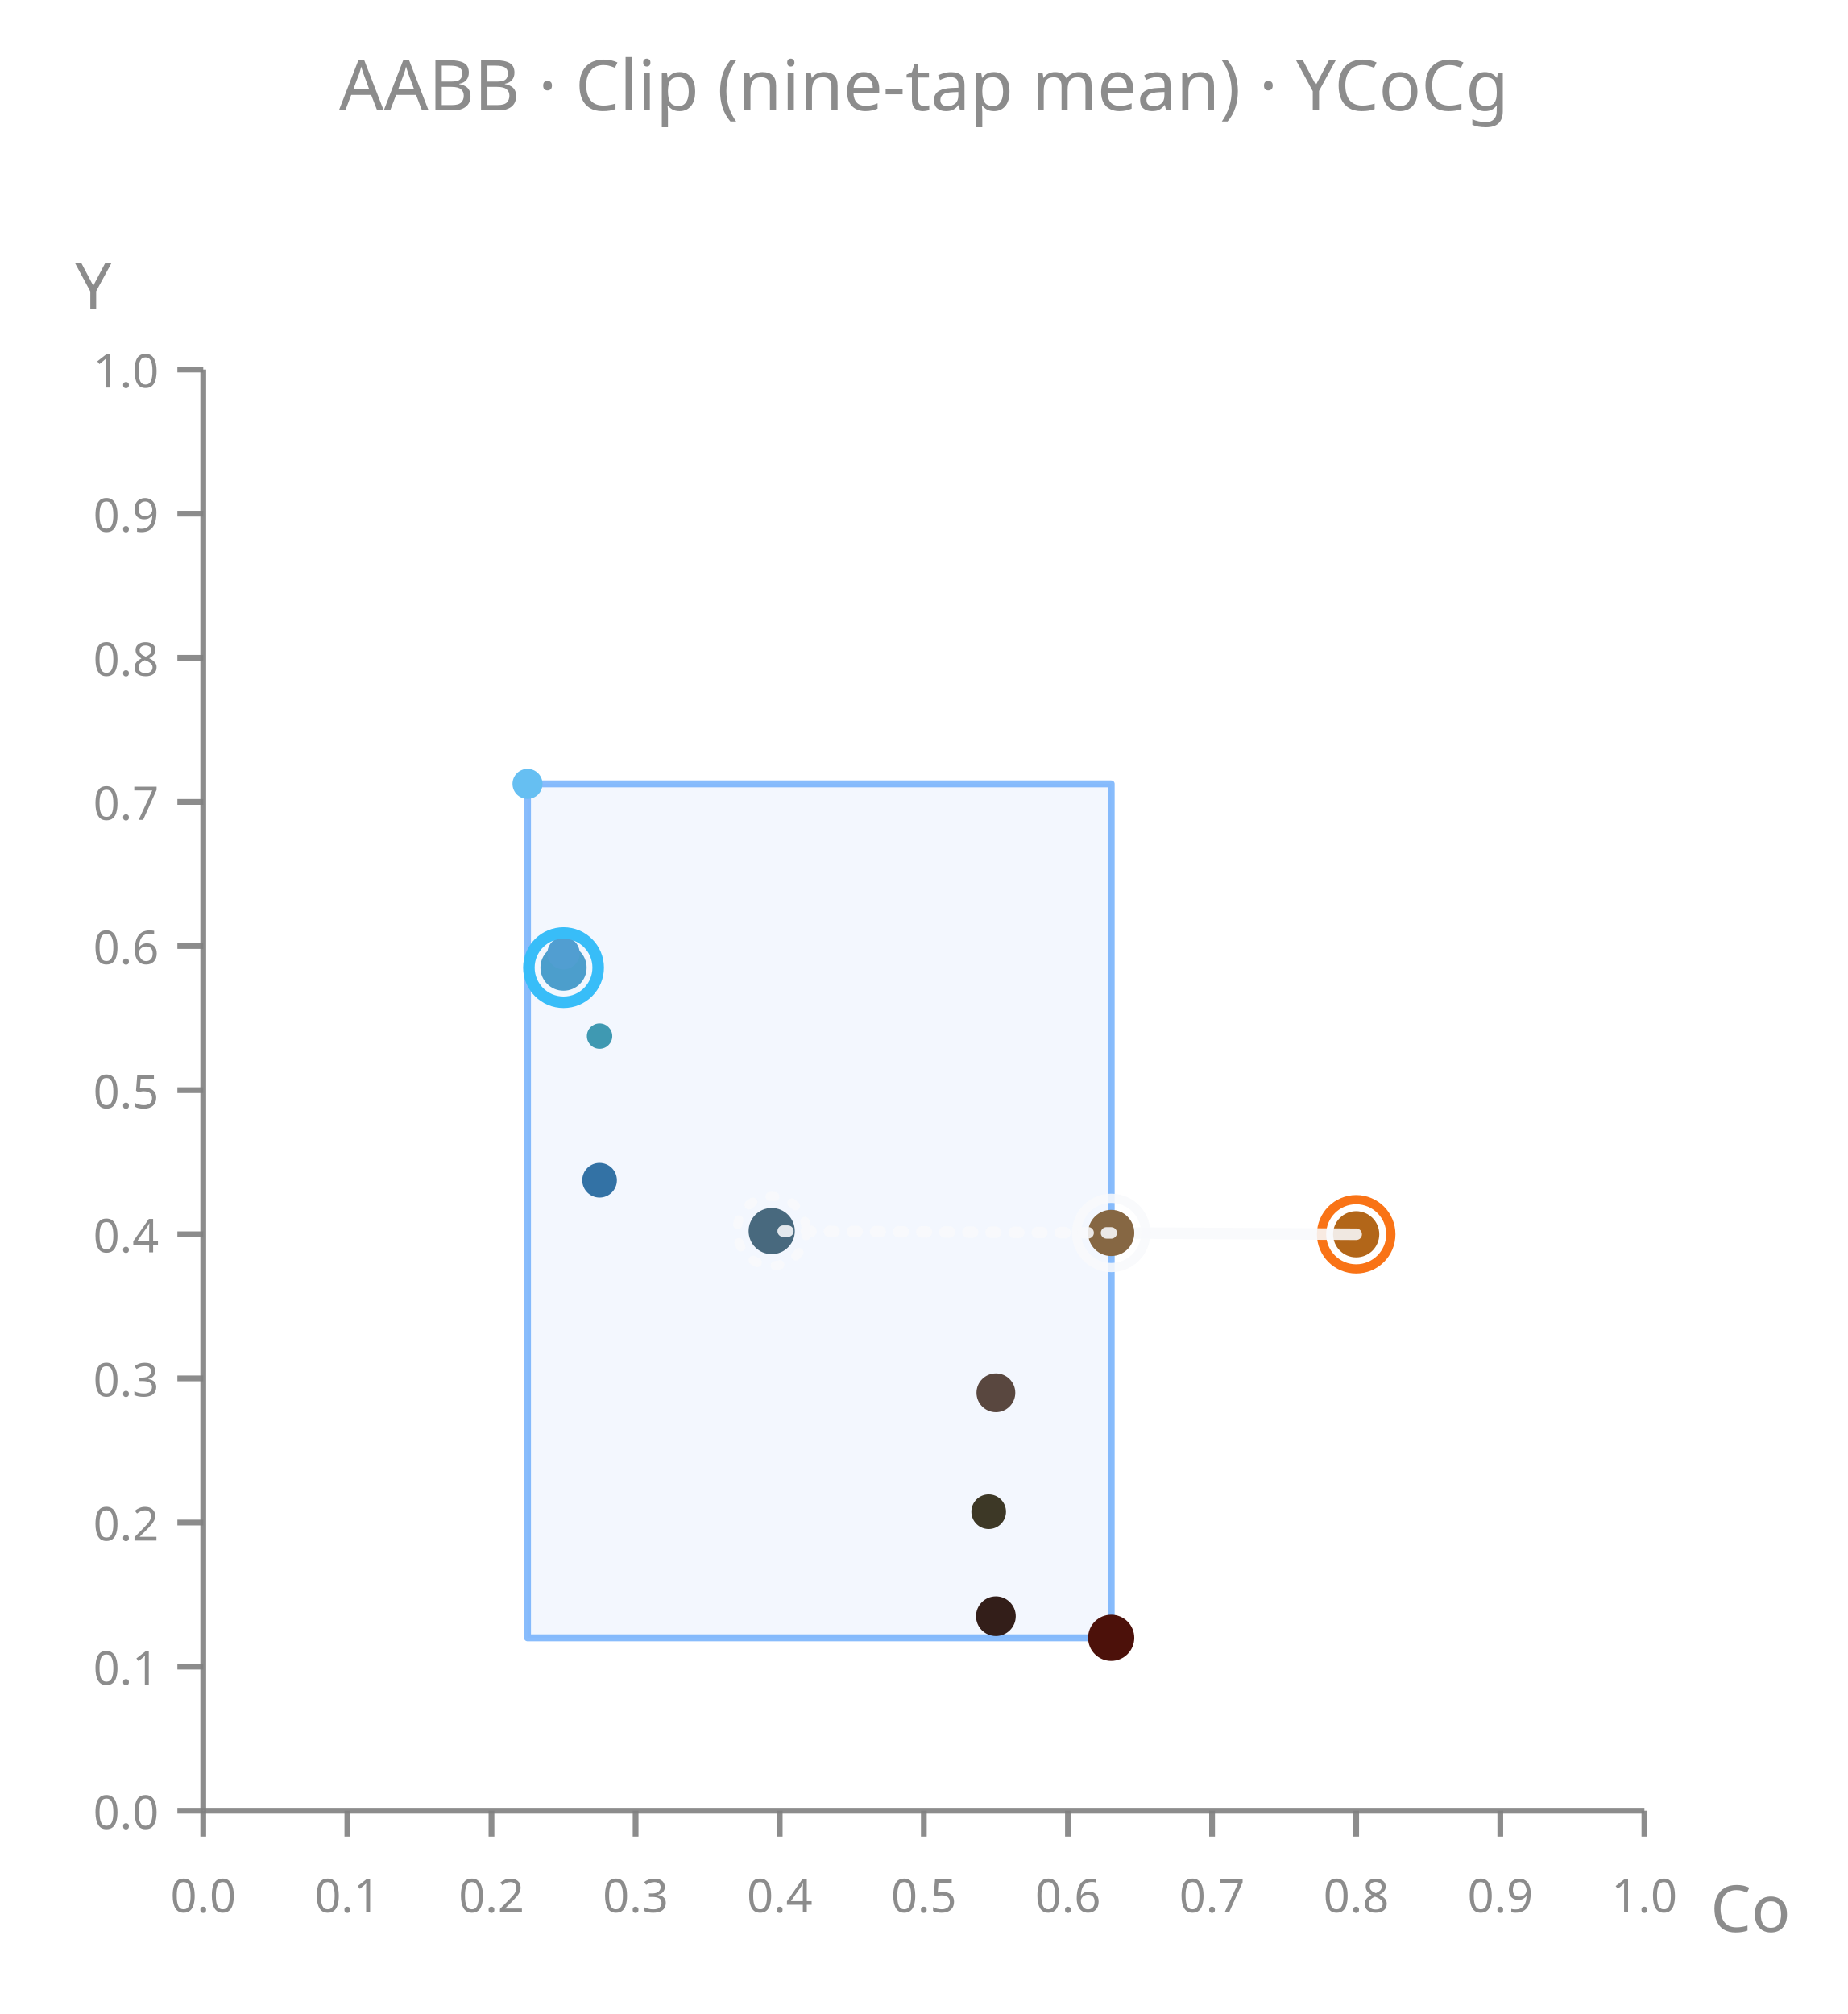
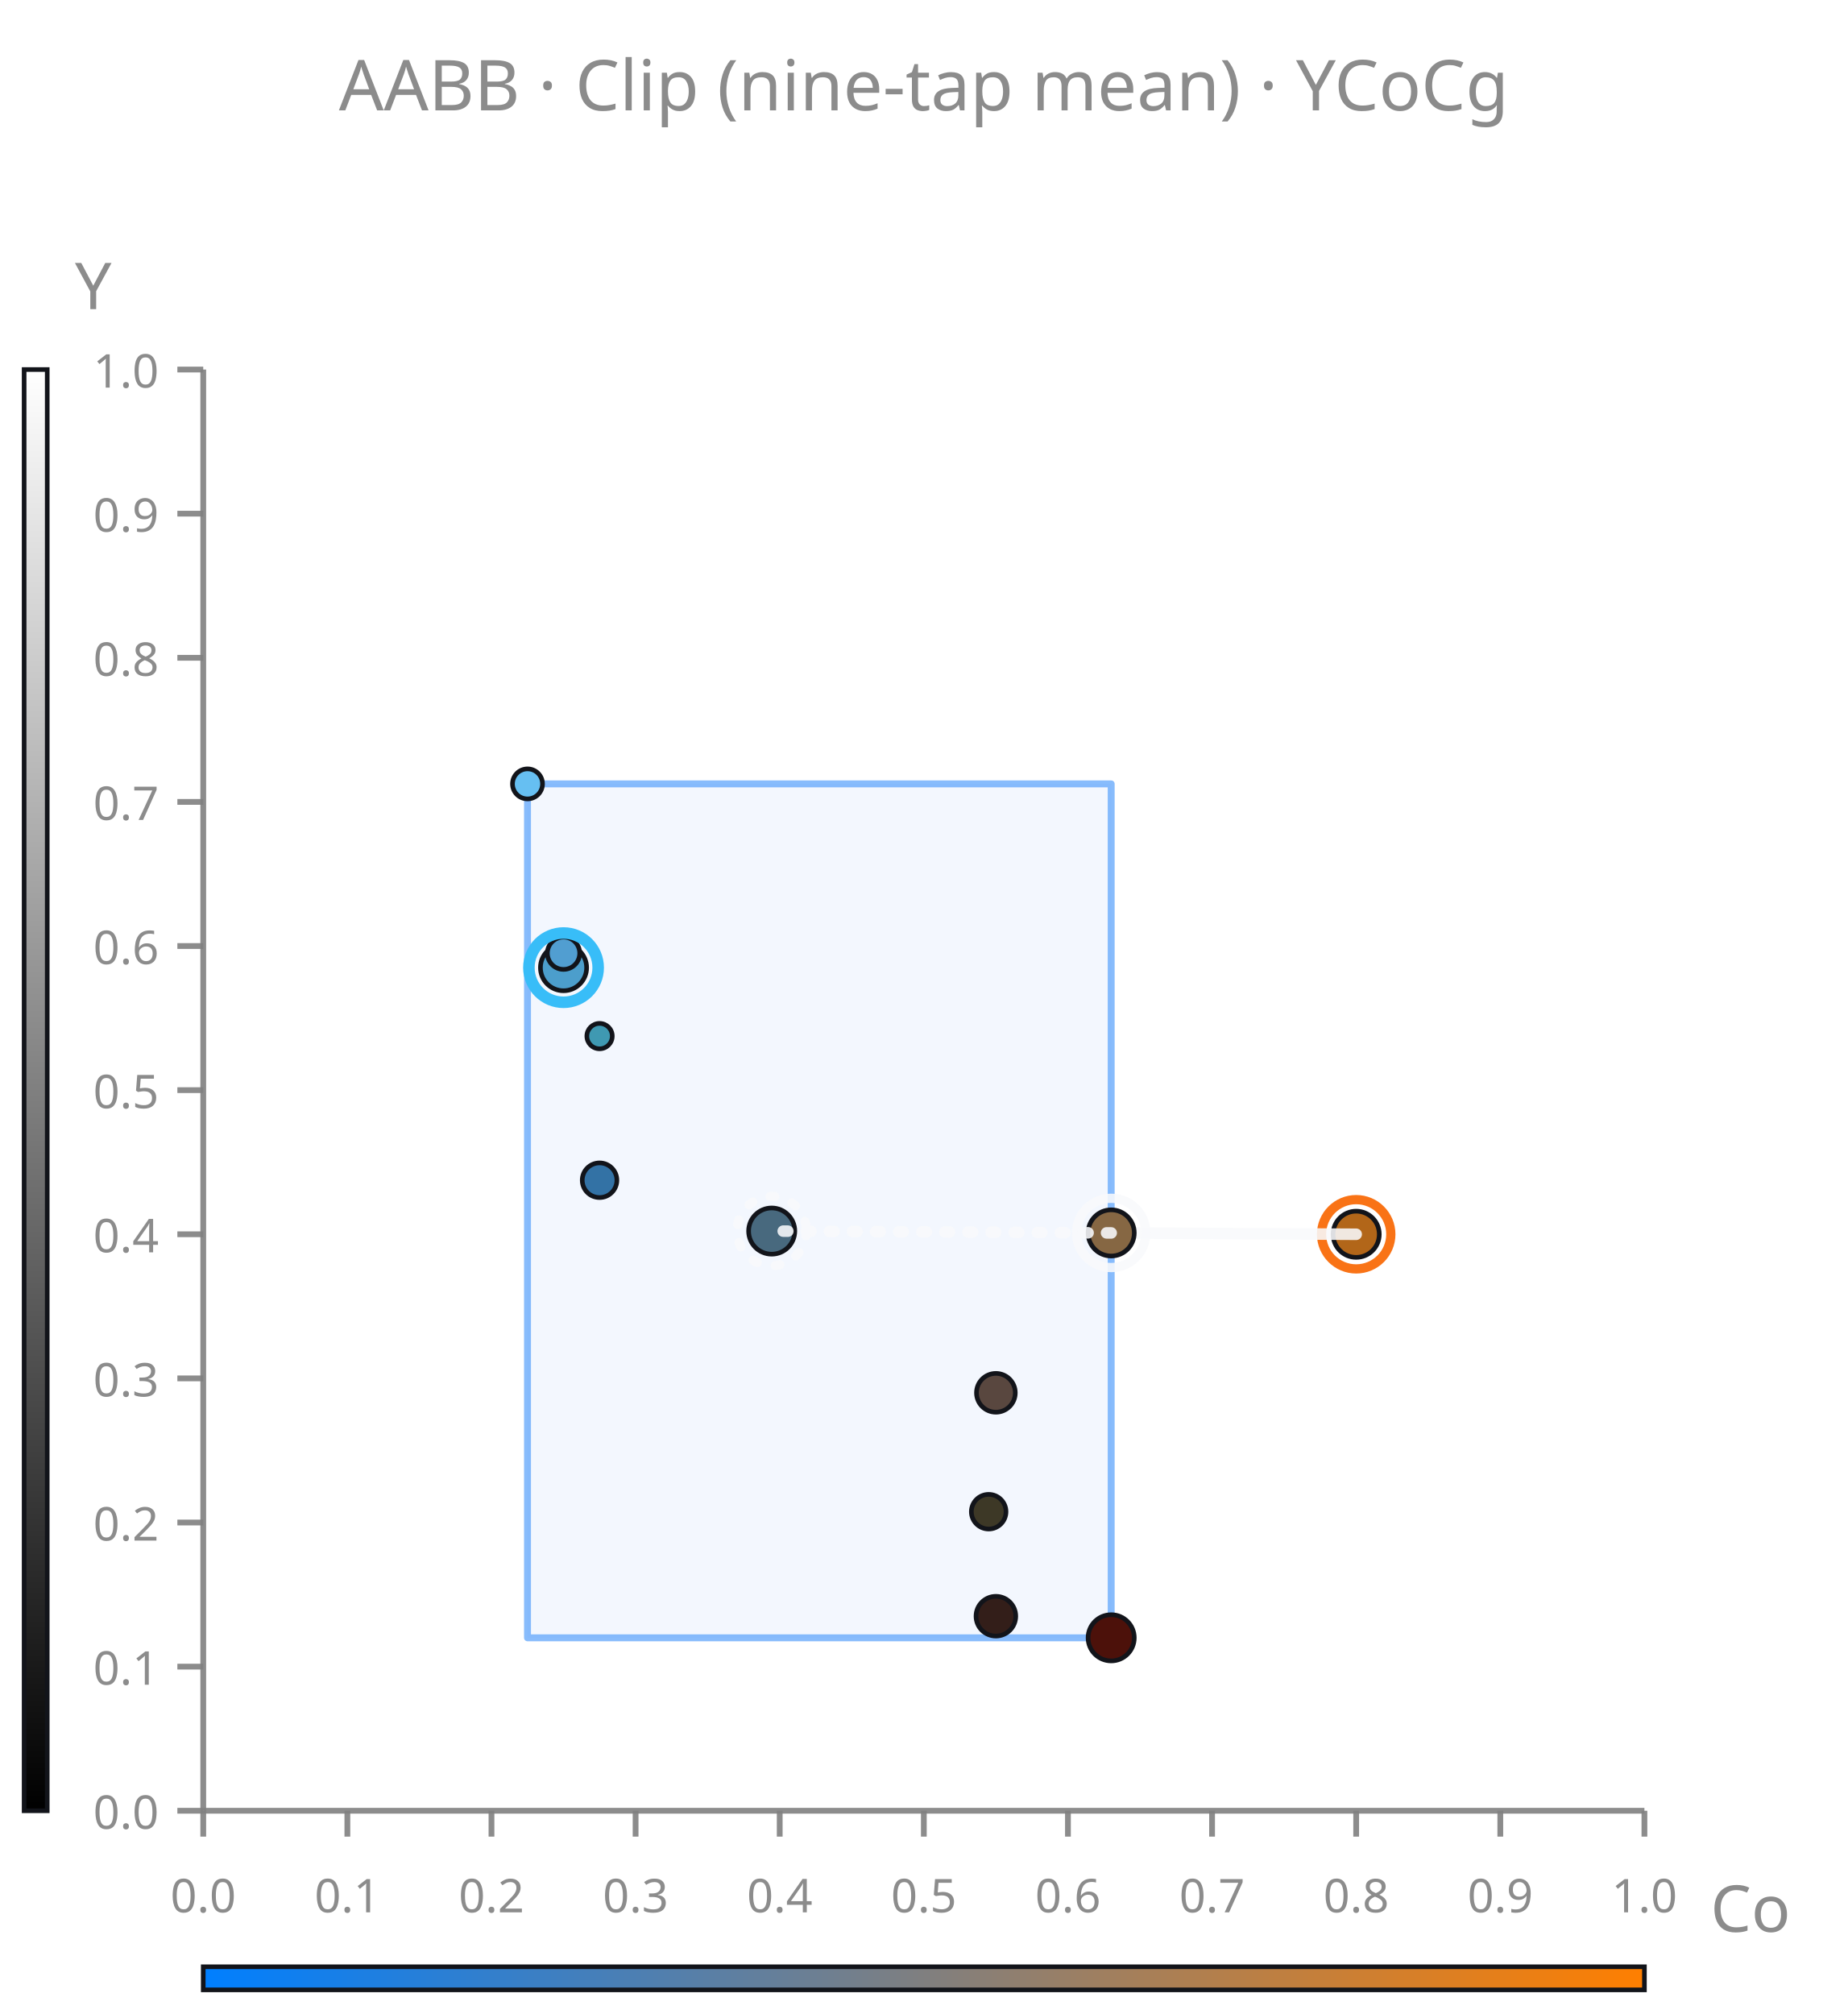
<svg xmlns="http://www.w3.org/2000/svg" baseProfile="full" height="436.0px" version="1.1" viewBox="0,0,400.0,436.0" width="400.0px">
-   <defs />
+   <defs>
+     <linearGradient gradientUnits="userSpaceOnUse" id="plotGradY_0_0_2" x1="7.724" x2="7.724" y1="80" y2="392.0">
+       <stop offset="0" stop-color="rgb(255,255,255)" />
+       <stop offset="1" stop-color="rgb(0,0,0)" />
+     </linearGradient>
+     <linearGradient gradientUnits="userSpaceOnUse" id="plotGradX_0_0_2" x1="44.0" x2="356" y1="428.276" y2="428.276">
+       <stop offset="0" stop-color="rgb(0,127,255)" />
+       <stop offset="1" stop-color="rgb(255,127,0)" />
+     </linearGradient>
+   </defs>
  <g class="layer_bg" />
  <g class="layer_boundary">
    <polygon fill="rgba(59,130,246,0.06)" points="114.2,354.56 240.56,354.56 240.56,169.7 114.2,169.7" stroke="rgba(96,165,250,0.75)" stroke-linejoin="round" stroke-width="1.5" />
  </g>
  <g class="layer_axes">
    <line fill="none" stroke="rgba(128,128,128,0.9)" stroke-width="1.25" x1="44.0" x2="356" y1="392.0" y2="392.0" />
    <line fill="none" stroke="rgba(128,128,128,0.9)" stroke-width="1.25" x1="44.0" x2="44.0" y1="392.0" y2="80" />
    <line fill="none" stroke="rgba(128,128,128,0.9)" stroke-width="1.25" x1="44.0" x2="44.0" y1="392.0" y2="397.6" />
    <text dominant-baseline="hanging" fill="rgba(128,128,128,0.9)" font-family="sans-serif" font-size="10.08" text-anchor="middle" x="44.0" y="406.168">0.0</text>
    <line fill="none" stroke="rgba(128,128,128,0.9)" stroke-width="1.25" x1="75.2" x2="75.2" y1="392.0" y2="397.6" />
    <text dominant-baseline="hanging" fill="rgba(128,128,128,0.9)" font-family="sans-serif" font-size="10.08" text-anchor="middle" x="75.2" y="406.168">0.1</text>
    <line fill="none" stroke="rgba(128,128,128,0.9)" stroke-width="1.25" x1="106.4" x2="106.4" y1="392.0" y2="397.6" />
    <text dominant-baseline="hanging" fill="rgba(128,128,128,0.9)" font-family="sans-serif" font-size="10.08" text-anchor="middle" x="106.4" y="406.168">0.2</text>
    <line fill="none" stroke="rgba(128,128,128,0.9)" stroke-width="1.25" x1="137.6" x2="137.6" y1="392.0" y2="397.6" />
    <text dominant-baseline="hanging" fill="rgba(128,128,128,0.9)" font-family="sans-serif" font-size="10.08" text-anchor="middle" x="137.6" y="406.168">0.3</text>
    <line fill="none" stroke="rgba(128,128,128,0.9)" stroke-width="1.25" x1="168.8" x2="168.8" y1="392.0" y2="397.6" />
    <text dominant-baseline="hanging" fill="rgba(128,128,128,0.9)" font-family="sans-serif" font-size="10.08" text-anchor="middle" x="168.8" y="406.168">0.4</text>
    <line fill="none" stroke="rgba(128,128,128,0.9)" stroke-width="1.25" x1="200" x2="200" y1="392.0" y2="397.6" />
    <text dominant-baseline="hanging" fill="rgba(128,128,128,0.9)" font-family="sans-serif" font-size="10.08" text-anchor="middle" x="200" y="406.168">0.5</text>
    <line fill="none" stroke="rgba(128,128,128,0.9)" stroke-width="1.25" x1="231.2" x2="231.2" y1="392.0" y2="397.6" />
    <text dominant-baseline="hanging" fill="rgba(128,128,128,0.9)" font-family="sans-serif" font-size="10.08" text-anchor="middle" x="231.2" y="406.168">0.6</text>
    <line fill="none" stroke="rgba(128,128,128,0.9)" stroke-width="1.25" x1="262.4" x2="262.4" y1="392.0" y2="397.6" />
    <text dominant-baseline="hanging" fill="rgba(128,128,128,0.9)" font-family="sans-serif" font-size="10.08" text-anchor="middle" x="262.4" y="406.168">0.7</text>
    <line fill="none" stroke="rgba(128,128,128,0.9)" stroke-width="1.25" x1="293.6" x2="293.6" y1="392.0" y2="397.6" />
    <text dominant-baseline="hanging" fill="rgba(128,128,128,0.9)" font-family="sans-serif" font-size="10.08" text-anchor="middle" x="293.6" y="406.168">0.8</text>
    <line fill="none" stroke="rgba(128,128,128,0.9)" stroke-width="1.25" x1="324.8" x2="324.8" y1="392.0" y2="397.6" />
    <text dominant-baseline="hanging" fill="rgba(128,128,128,0.9)" font-family="sans-serif" font-size="10.08" text-anchor="middle" x="324.8" y="406.168">0.9</text>
    <line fill="none" stroke="rgba(128,128,128,0.9)" stroke-width="1.25" x1="356" x2="356" y1="392.0" y2="397.6" />
    <text dominant-baseline="hanging" fill="rgba(128,128,128,0.9)" font-family="sans-serif" font-size="10.08" text-anchor="middle" x="356" y="406.168">1.0</text>
    <line fill="none" stroke="rgba(128,128,128,0.9)" stroke-width="1.25" x1="44.0" x2="38.4" y1="392.0" y2="392.0" />
    <text dominant-baseline="central" fill="rgba(128,128,128,0.9)" font-family="sans-serif" font-size="10.08" text-anchor="end" x="34.4" y="392.0">0.0</text>
    <line fill="none" stroke="rgba(128,128,128,0.9)" stroke-width="1.25" x1="44.0" x2="38.4" y1="360.8" y2="360.8" />
    <text dominant-baseline="central" fill="rgba(128,128,128,0.9)" font-family="sans-serif" font-size="10.08" text-anchor="end" x="34.4" y="360.8">0.1</text>
    <line fill="none" stroke="rgba(128,128,128,0.9)" stroke-width="1.25" x1="44.0" x2="38.4" y1="329.6" y2="329.6" />
    <text dominant-baseline="central" fill="rgba(128,128,128,0.9)" font-family="sans-serif" font-size="10.08" text-anchor="end" x="34.4" y="329.6">0.2</text>
    <line fill="none" stroke="rgba(128,128,128,0.9)" stroke-width="1.25" x1="44.0" x2="38.4" y1="298.4" y2="298.4" />
    <text dominant-baseline="central" fill="rgba(128,128,128,0.9)" font-family="sans-serif" font-size="10.08" text-anchor="end" x="34.4" y="298.4">0.3</text>
    <line fill="none" stroke="rgba(128,128,128,0.9)" stroke-width="1.25" x1="44.0" x2="38.4" y1="267.2" y2="267.2" />
    <text dominant-baseline="central" fill="rgba(128,128,128,0.9)" font-family="sans-serif" font-size="10.08" text-anchor="end" x="34.4" y="267.2">0.4</text>
    <line fill="none" stroke="rgba(128,128,128,0.9)" stroke-width="1.25" x1="44.0" x2="38.4" y1="236" y2="236" />
    <text dominant-baseline="central" fill="rgba(128,128,128,0.9)" font-family="sans-serif" font-size="10.08" text-anchor="end" x="34.4" y="236">0.5</text>
    <line fill="none" stroke="rgba(128,128,128,0.9)" stroke-width="1.25" x1="44.0" x2="38.4" y1="204.8" y2="204.8" />
    <text dominant-baseline="central" fill="rgba(128,128,128,0.9)" font-family="sans-serif" font-size="10.08" text-anchor="end" x="34.4" y="204.8">0.6</text>
    <line fill="none" stroke="rgba(128,128,128,0.9)" stroke-width="1.25" x1="44.0" x2="38.4" y1="173.6" y2="173.6" />
    <text dominant-baseline="central" fill="rgba(128,128,128,0.9)" font-family="sans-serif" font-size="10.08" text-anchor="end" x="34.4" y="173.6">0.7</text>
    <line fill="none" stroke="rgba(128,128,128,0.9)" stroke-width="1.25" x1="44.0" x2="38.4" y1="142.4" y2="142.4" />
    <text dominant-baseline="central" fill="rgba(128,128,128,0.9)" font-family="sans-serif" font-size="10.08" text-anchor="end" x="34.4" y="142.4">0.8</text>
    <line fill="none" stroke="rgba(128,128,128,0.9)" stroke-width="1.25" x1="44.0" x2="38.4" y1="111.2" y2="111.2" />
    <text dominant-baseline="central" fill="rgba(128,128,128,0.9)" font-family="sans-serif" font-size="10.08" text-anchor="end" x="34.4" y="111.2">0.9</text>
    <line fill="none" stroke="rgba(128,128,128,0.9)" stroke-width="1.25" x1="44.0" x2="38.4" y1="80" y2="80" />
    <text dominant-baseline="central" fill="rgba(128,128,128,0.9)" font-family="sans-serif" font-size="10.08" text-anchor="end" x="34.4" y="80">1.0</text>
    <text fill="rgba(128,128,128,0.9)" font-family="sans-serif" font-size="14" x="370.3" y="418.208">Co</text>
    <text fill="rgba(128,128,128,0.9)" font-family="sans-serif" font-size="14" x="16.224" y="66.928">Y</text>
+     <rect fill="url(#plotGradY_0_0_2) none" height="312" shape-rendering="geometricPrecision" stroke="rgba(18,20,26,1.0)" stroke-width="1.0" width="5.0" x="5.224" y="80" />
+     <rect fill="url(#plotGradX_0_0_2) none" height="5.0" shape-rendering="geometricPrecision" stroke="rgba(18,20,26,1.0)" stroke-width="1.0" width="312" x="44.0" y="425.776" />
  </g>
  <g class="layer_dots">
-     <circle cx="129.8" cy="224.3" fill="rgb(63,153,178)" r="2.75" stroke="none" />
-     <circle cx="114.2" cy="169.7" fill="rgb(102,191,242)" r="3.25" stroke="none" />
-     <circle cx="122" cy="209.48" fill="rgb(76,158,204)" r="5.0" stroke="none" />
-     <circle cx="122" cy="206.36" fill="rgb(81,158,209)" r="3.5" stroke="none" />
-     <circle cx="214.04" cy="327.26" fill="rgb(61,56,38)" r="3.75" stroke="none" />
-     <circle cx="129.8" cy="255.5" fill="rgb(51,114,165)" r="3.75" stroke="none" />
-     <circle cx="215.6" cy="301.52" fill="rgb(89,71,63)" r="4.2" stroke="none" />
-     <circle cx="215.6" cy="349.88" fill="rgb(51,30,25)" r="4.3" stroke="none" />
-     <circle cx="240.56" cy="354.56" fill="rgb(76,17,10)" r="5.0" stroke="none" />
-     <circle cx="293.6" cy="267.2" fill="rgb(178,102,25)" r="5.0" stroke="none" />
-     <circle cx="167.067" cy="266.507" fill="rgb(72,105,126)" r="5.0" stroke="none" />
+     <circle cx="129.8" cy="224.3" fill="rgb(63,153,178)" r="2.75" stroke="rgba(18,20,26,1.0)" stroke-width="1.0" />
+     <circle cx="114.2" cy="169.7" fill="rgb(102,191,242)" r="3.25" stroke="rgba(18,20,26,1.0)" stroke-width="1.0" />
+     <circle cx="122" cy="209.48" fill="rgb(76,158,204)" r="5.0" stroke="rgba(18,20,26,1.0)" stroke-width="1.0" />
+     <circle cx="122" cy="206.36" fill="rgb(81,158,209)" r="3.5" stroke="rgba(18,20,26,1.0)" stroke-width="1.0" />
+     <circle cx="214.04" cy="327.26" fill="rgb(61,56,38)" r="3.75" stroke="rgba(18,20,26,1.0)" stroke-width="1.0" />
+     <circle cx="129.8" cy="255.5" fill="rgb(51,114,165)" r="3.75" stroke="rgba(18,20,26,1.0)" stroke-width="1.0" />
+     <circle cx="215.6" cy="301.52" fill="rgb(89,71,63)" r="4.2" stroke="rgba(18,20,26,1.0)" stroke-width="1.0" />
+     <circle cx="215.6" cy="349.88" fill="rgb(51,30,25)" r="4.3" stroke="rgba(18,20,26,1.0)" stroke-width="1.0" />
+     <circle cx="240.56" cy="354.56" fill="rgb(76,17,10)" r="5.0" stroke="rgba(18,20,26,1.0)" stroke-width="1.0" />
+     <circle cx="293.6" cy="267.2" fill="rgb(178,102,25)" r="5.0" stroke="rgba(18,20,26,1.0)" stroke-width="1.0" />
+     <circle cx="167.067" cy="266.507" fill="rgb(72,105,126)" r="5.0" stroke="rgba(18,20,26,1.0)" stroke-width="1.0" />
  </g>
  <g class="layer_overlay">
    <circle cx="122" cy="209.48" fill="none" r="7.5" stroke="rgba(56,189,248,1.0)" stroke-width="2.5" />
    <circle cx="293.6" cy="267.2" fill="none" r="7.5" stroke="rgba(249,115,22,1.0)" stroke-width="2.0" />
    <line stroke="rgba(248,250,252,0.88)" stroke-linecap="round" stroke-width="2.5" x1="293.6" x2="240.56" y1="267.2" y2="266.909" />
-     <circle cx="240.56" cy="266.909" fill="rgb(134,103,67)" r="5.0" stroke="none" />
+     <circle cx="240.56" cy="266.909" fill="rgb(134,103,67)" r="5.0" stroke="rgba(18,20,26,1.0)" stroke-width="1.0" />
    <circle cx="240.56" cy="266.909" fill="none" r="7.5" stroke="rgba(248,250,252,0.88)" stroke-width="2.0" />
    <line fill="none" stroke="rgba(248,250,252,0.88)" stroke-dasharray="1 4" stroke-linecap="round" stroke-width="2.5" x1="240.56" x2="167.067" y1="266.909" y2="266.507" />
    <circle cx="167.067" cy="266.507" fill="none" r="7.5" stroke="rgba(248,250,252,0.88)" stroke-dasharray="1 4" stroke-linecap="round" stroke-width="2.0" />
  </g>
  <g class="layer_header">
    <text dominant-baseline="central" fill="rgba(128,128,128,0.9)" font-family="sans-serif" font-size="15.2" text-anchor="middle" x="200.0" y="18.0">AABB · Clip (nine-tap mean) · YCoCg</text>
  </g>
</svg>
